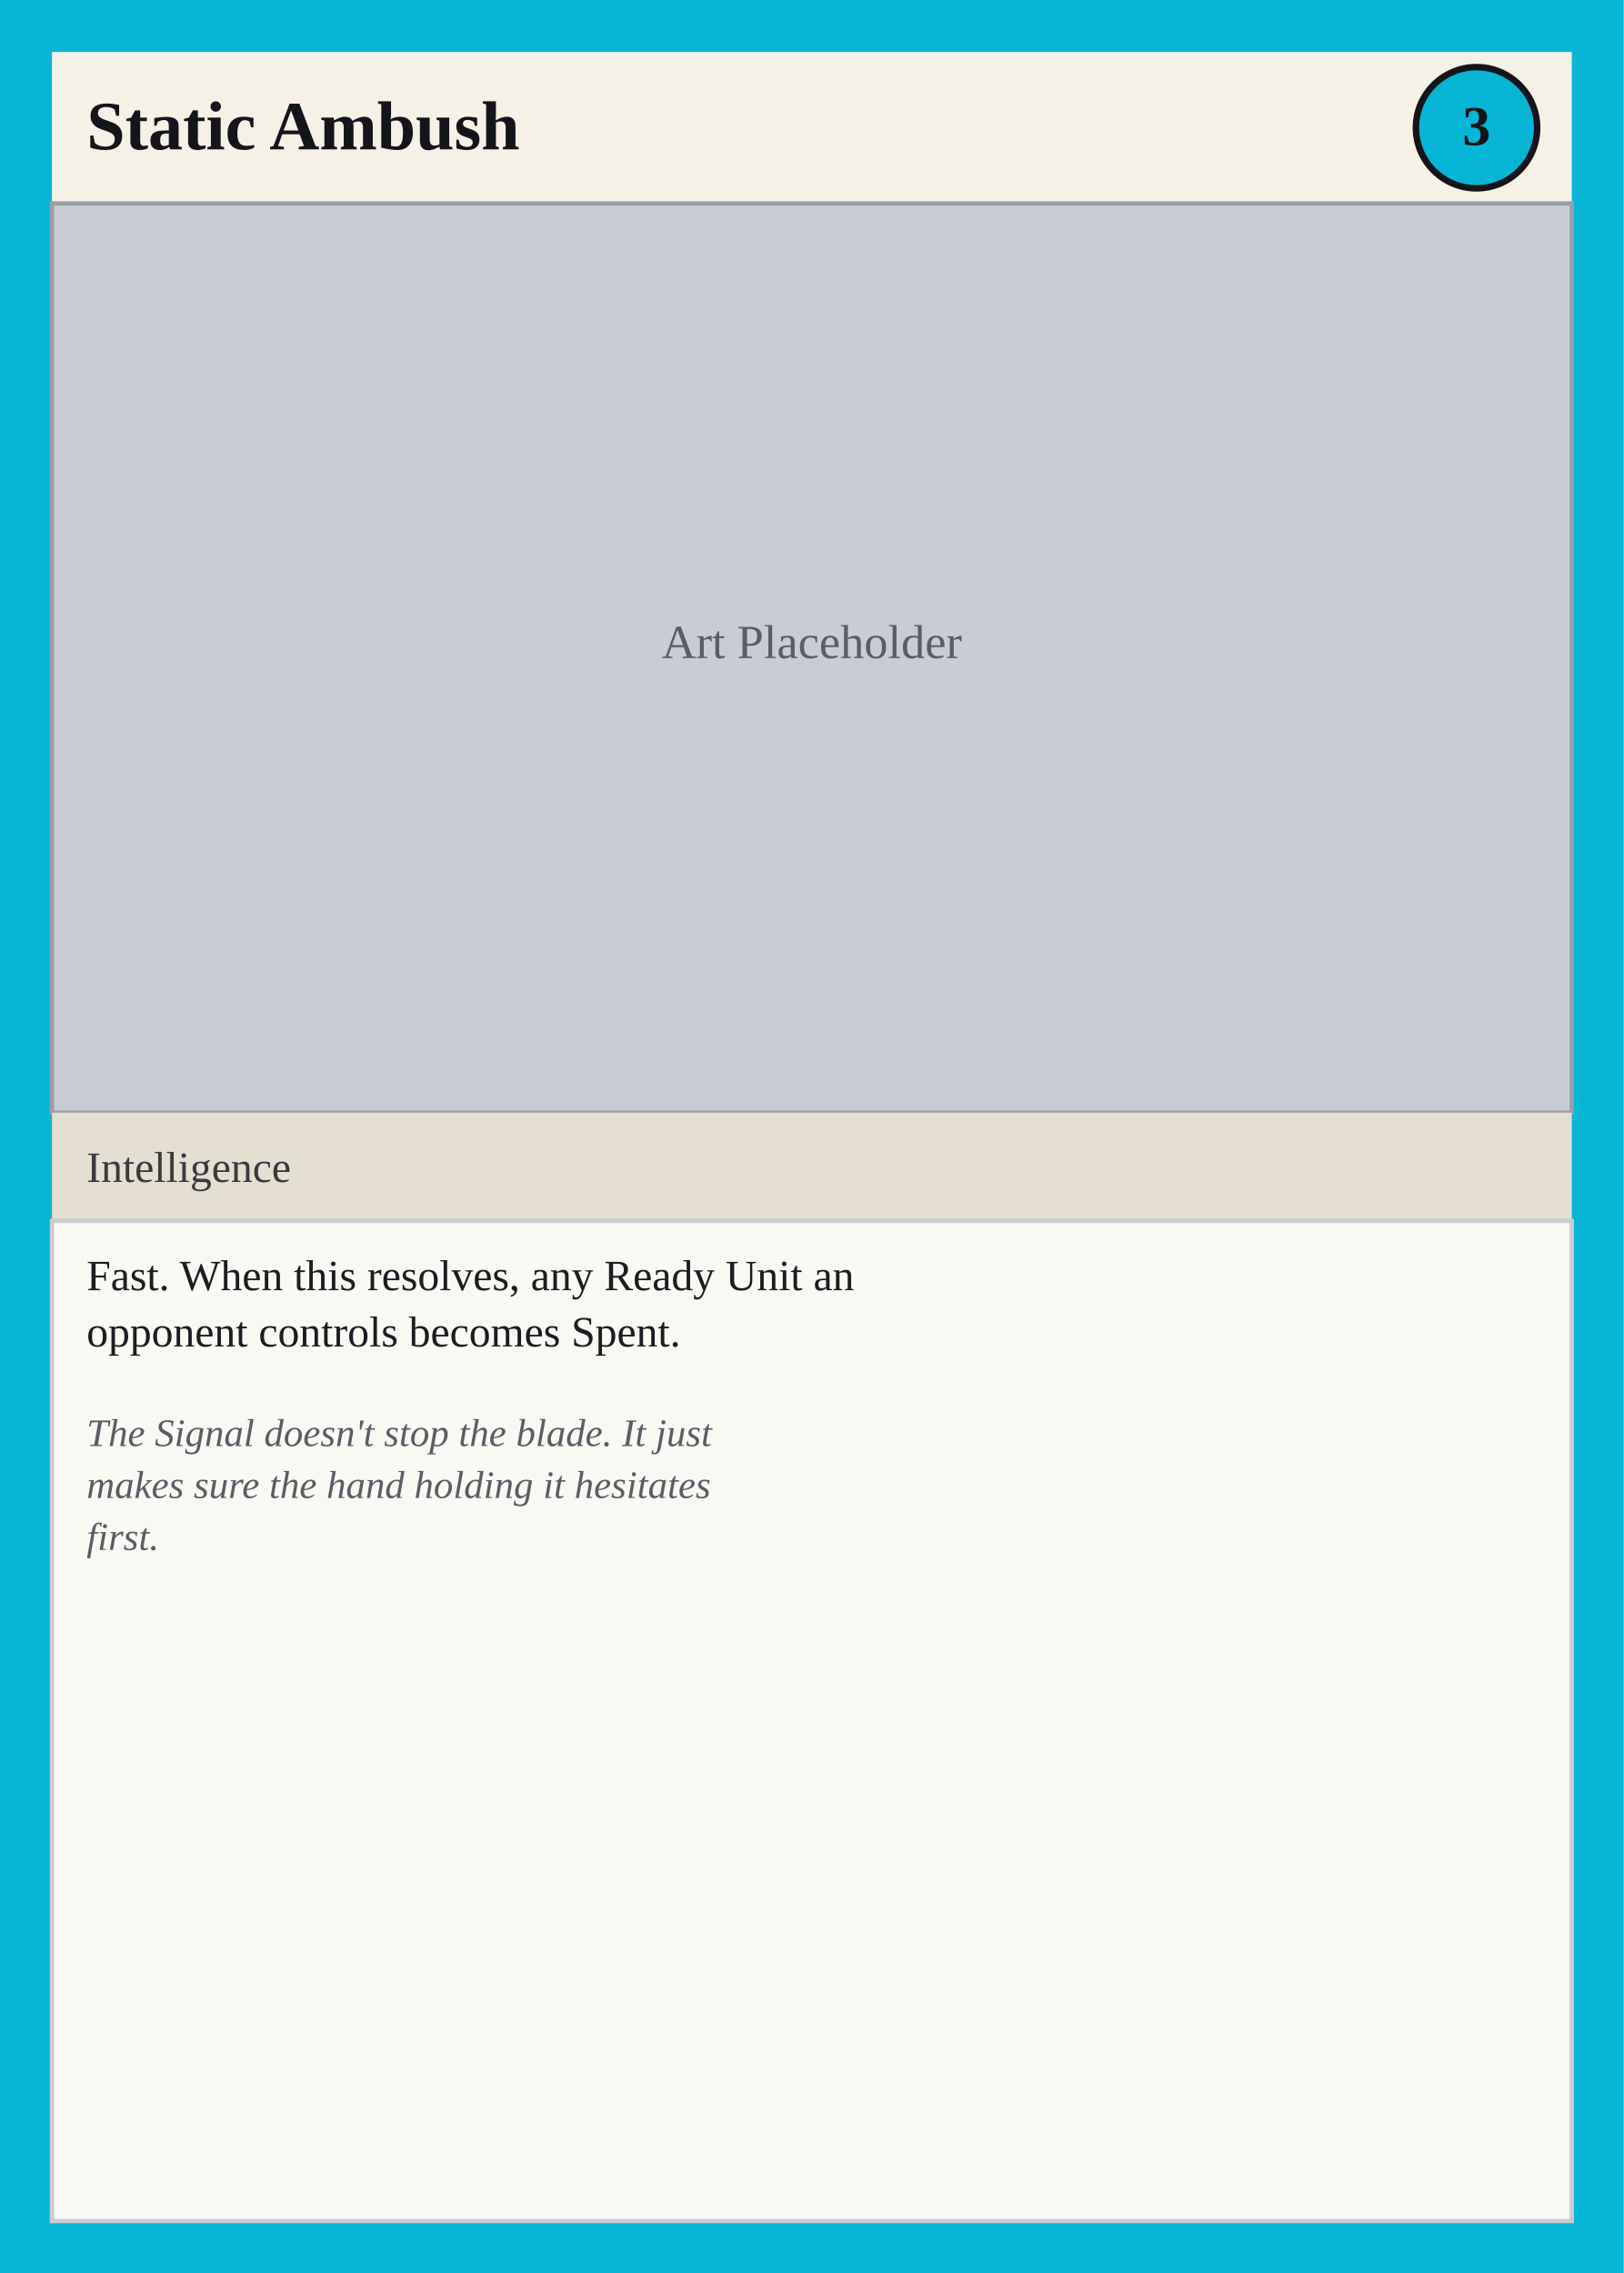
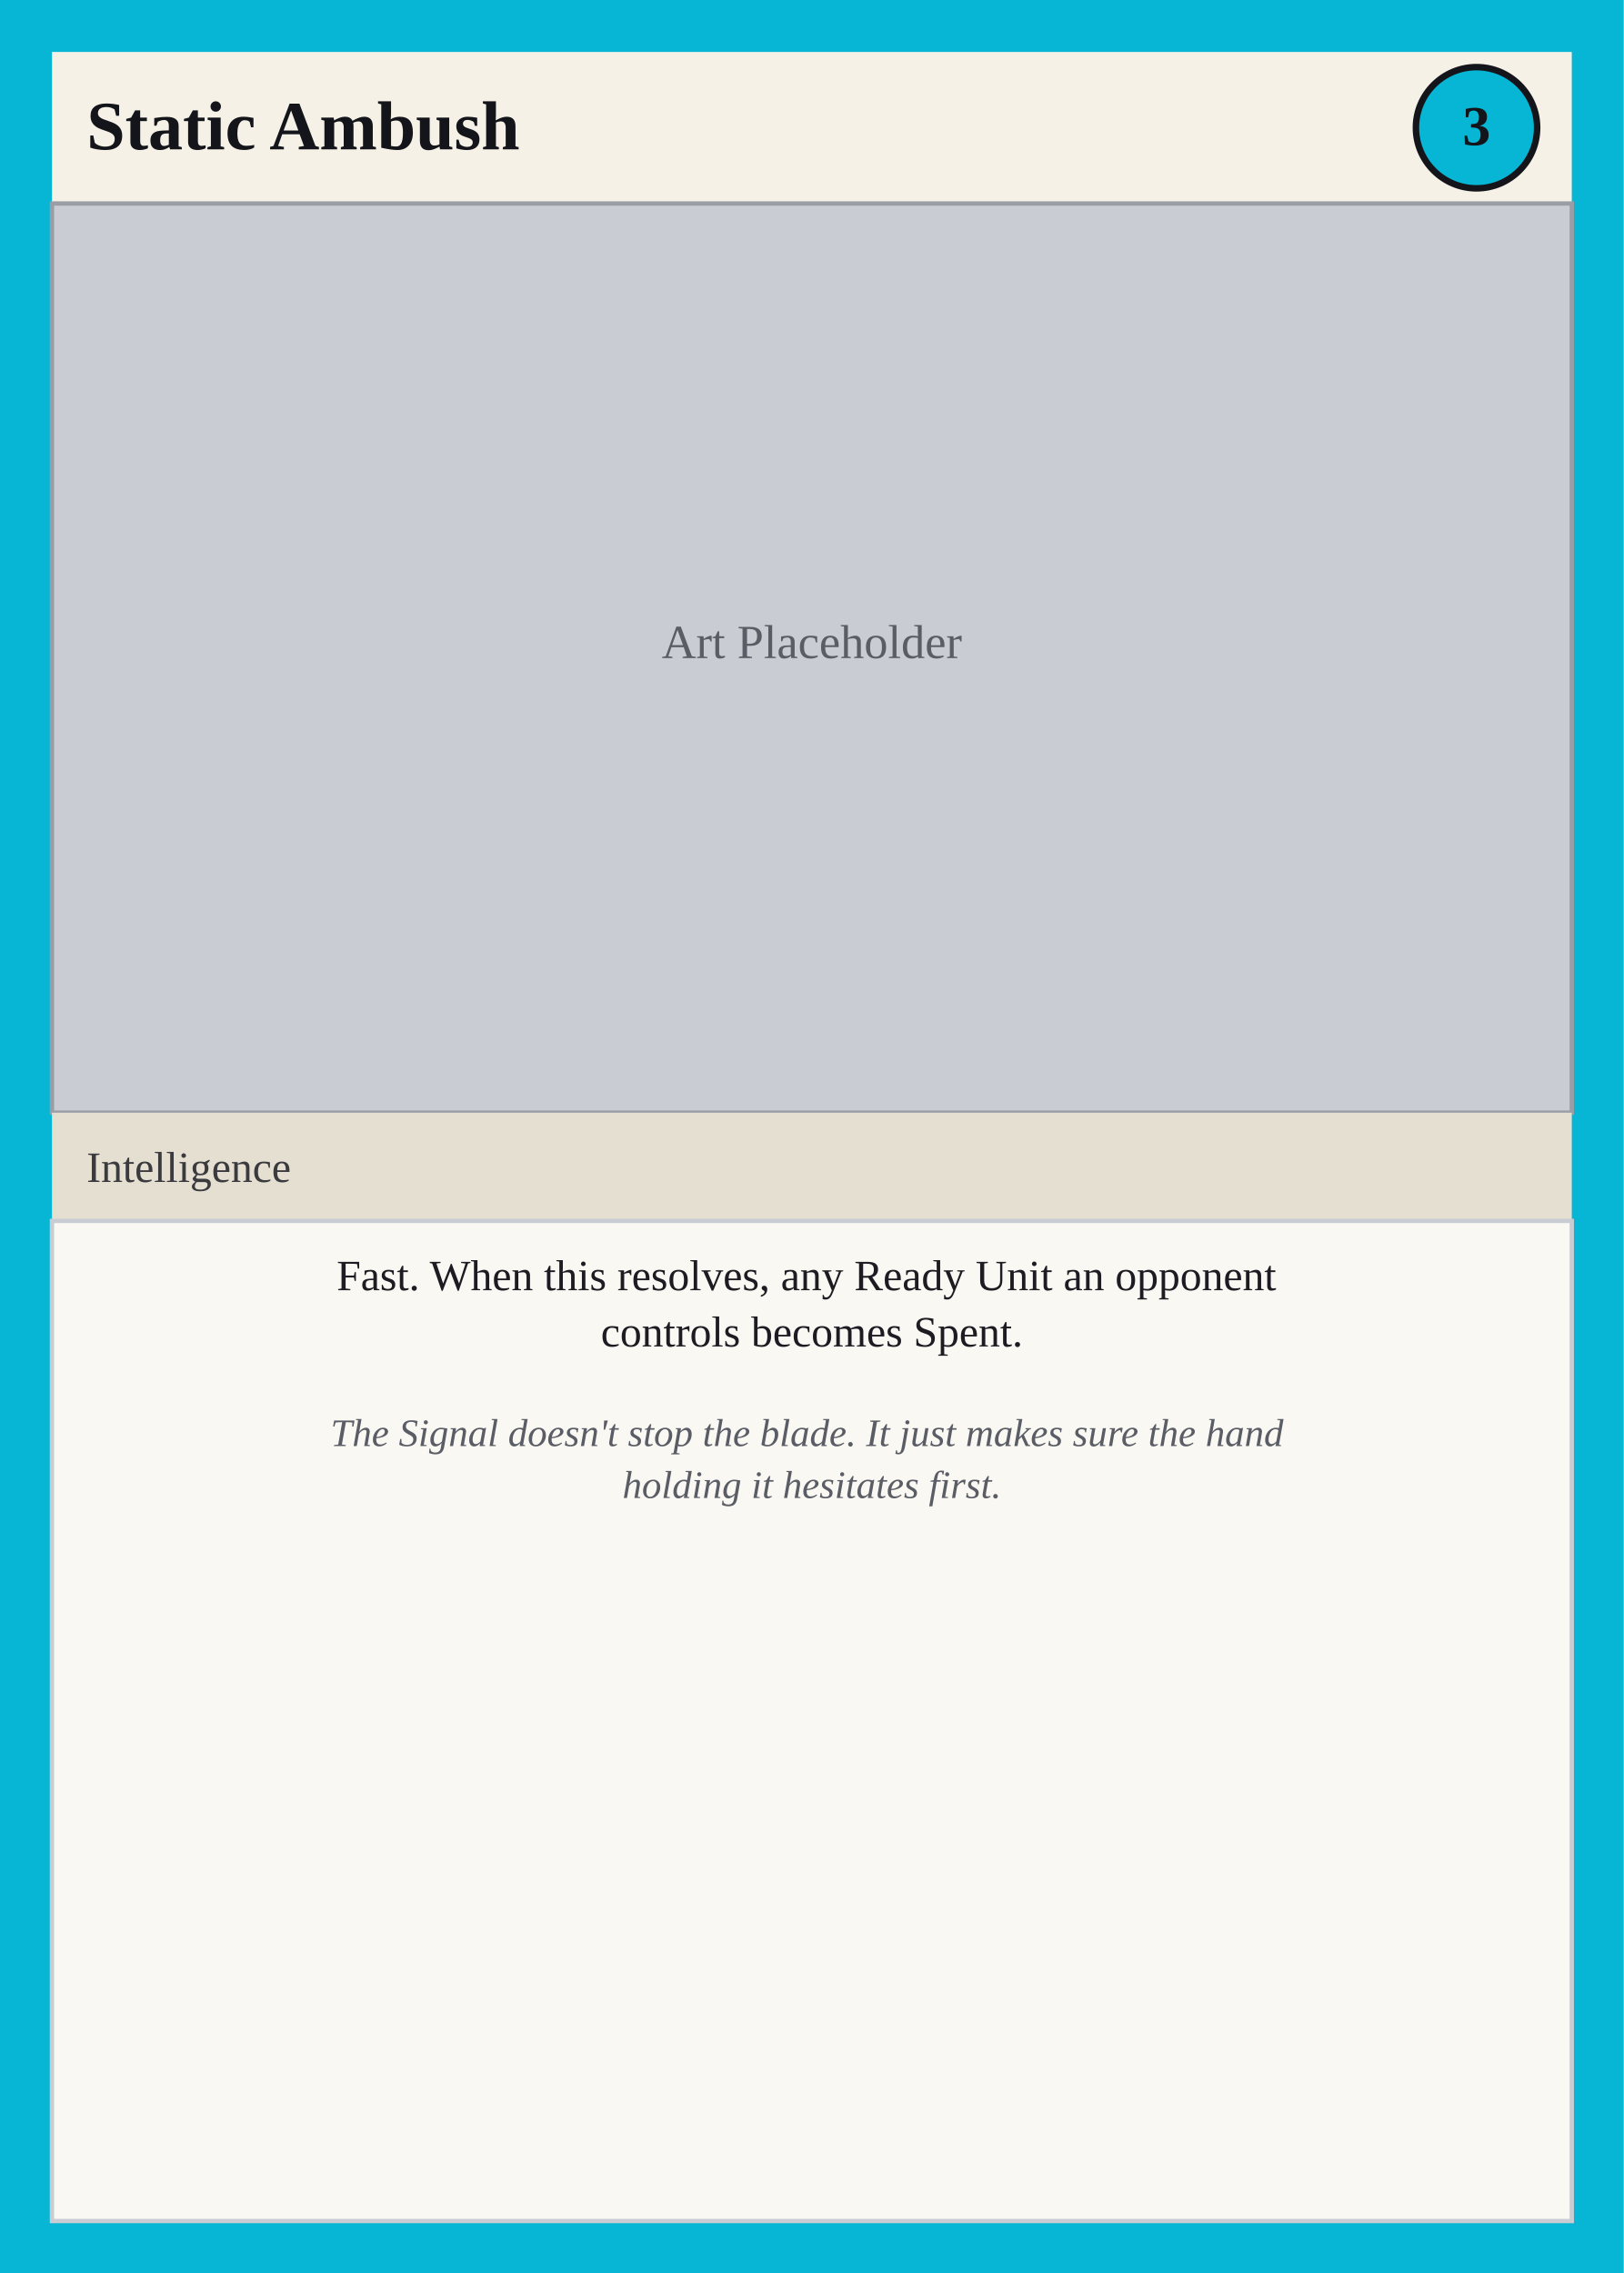
<svg xmlns="http://www.w3.org/2000/svg" viewBox="0 0 750 1050" width="750" height="1050">
  <rect class="frame-band" data-fount="Signal" data-color="cyan" x="0" y="0" width="750" height="1050" fill="#06b6d4" />
  <rect class="name-slot" x="24" y="24" width="702" height="70" fill="#f5f1e6" />
  <text x="40" y="69" font-family="Georgia, 'Times New Roman', serif" font-size="32" fill="#14151a" font-weight="bold">
    <tspan x="40" dy="0">Static Ambush</tspan>
  </text>
  <rect class="art-window" x="24" y="94" width="702" height="420" fill="#c9ccd3" stroke="#9a9da5" stroke-width="2" />
  <text x="375" y="304" text-anchor="middle" font-family="Georgia, 'Times New Roman', serif" font-size="22" fill="#5a5d66">Art Placeholder</text>
  <rect class="type-line" x="24" y="514" width="702" height="50" fill="#e4dfd0" />
  <text x="40" y="546" font-family="Georgia, 'Times New Roman', serif" font-size="20" fill="#3a3a3f">
    <tspan x="40" dy="0">Intelligence</tspan>
  </text>
  <rect class="rules-text-box" x="24" y="564" width="702" height="462" fill="#faf8f2" stroke="#c9ccd3" stroke-width="2" />
-   <text x="40" y="596" font-family="Georgia, 'Times New Roman', serif" font-size="20" fill="#1c1c22">
-     <tspan x="40" dy="0">Fast. When this resolves, any Ready Unit an</tspan>
-     <tspan x="40" dy="26">opponent controls becomes Spent.</tspan>
+   <text x="375" y="596" font-family="Georgia, 'Times New Roman', serif" font-size="20" fill="#1c1c22" text-anchor="middle">
+     <tspan x="375" dy="0">Fast. When this resolves, any Ready Unit an opponent</tspan>
+     <tspan x="375" dy="26">controls becomes Spent.</tspan>
  </text>
-   <text x="40" y="668" font-family="Georgia, 'Times New Roman', serif" font-size="18" fill="#5a5d66" font-style="italic">
-     <tspan x="40" dy="0">The Signal doesn't stop the blade. It just</tspan>
-     <tspan x="40" dy="24">makes sure the hand holding it hesitates</tspan>
-     <tspan x="40" dy="24">first.</tspan>
+   <text x="375" y="668" font-family="Georgia, 'Times New Roman', serif" font-size="18" fill="#5a5d66" font-style="italic" text-anchor="middle">
+     <tspan x="375" dy="0">The Signal doesn't stop the blade. It just makes sure the hand</tspan>
+     <tspan x="375" dy="24">holding it hesitates first.</tspan>
  </text>
  <g class="cost-pip" data-fount="Signal" data-color="cyan">
    <circle cx="682" cy="59" r="28" fill="#06b6d4" stroke="#14151a" stroke-width="3" />
    <text x="682" y="67" text-anchor="middle" font-family="Georgia, 'Times New Roman', serif" font-size="26" font-weight="bold" fill="#14151a">3</text>
  </g>
</svg>
